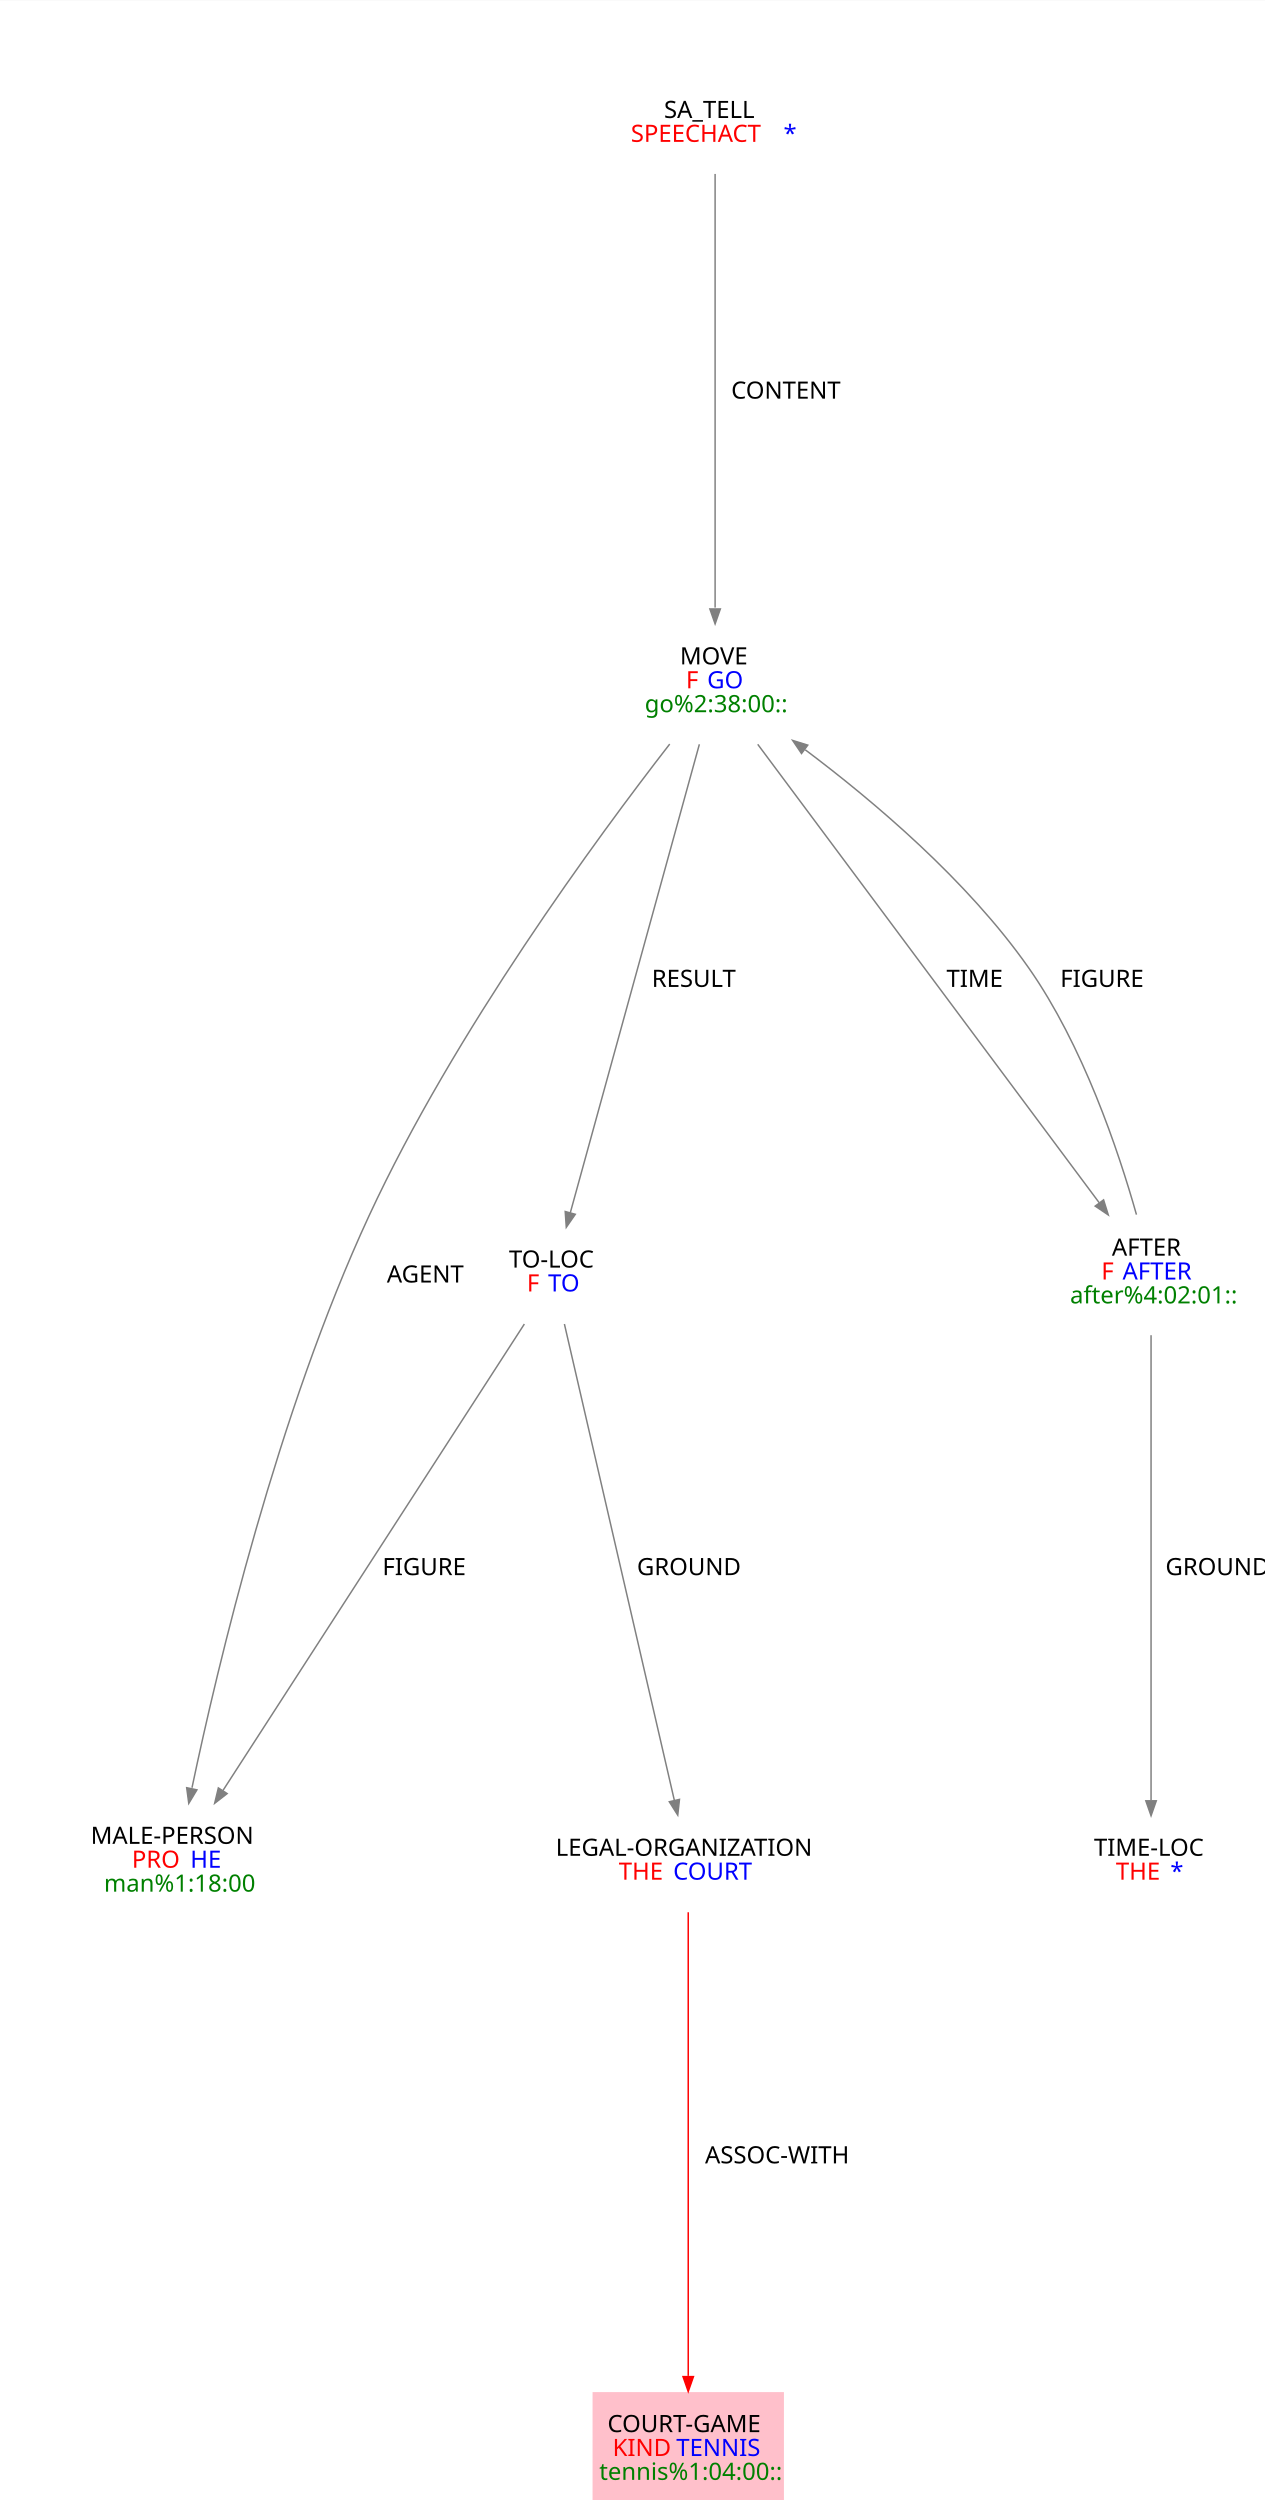
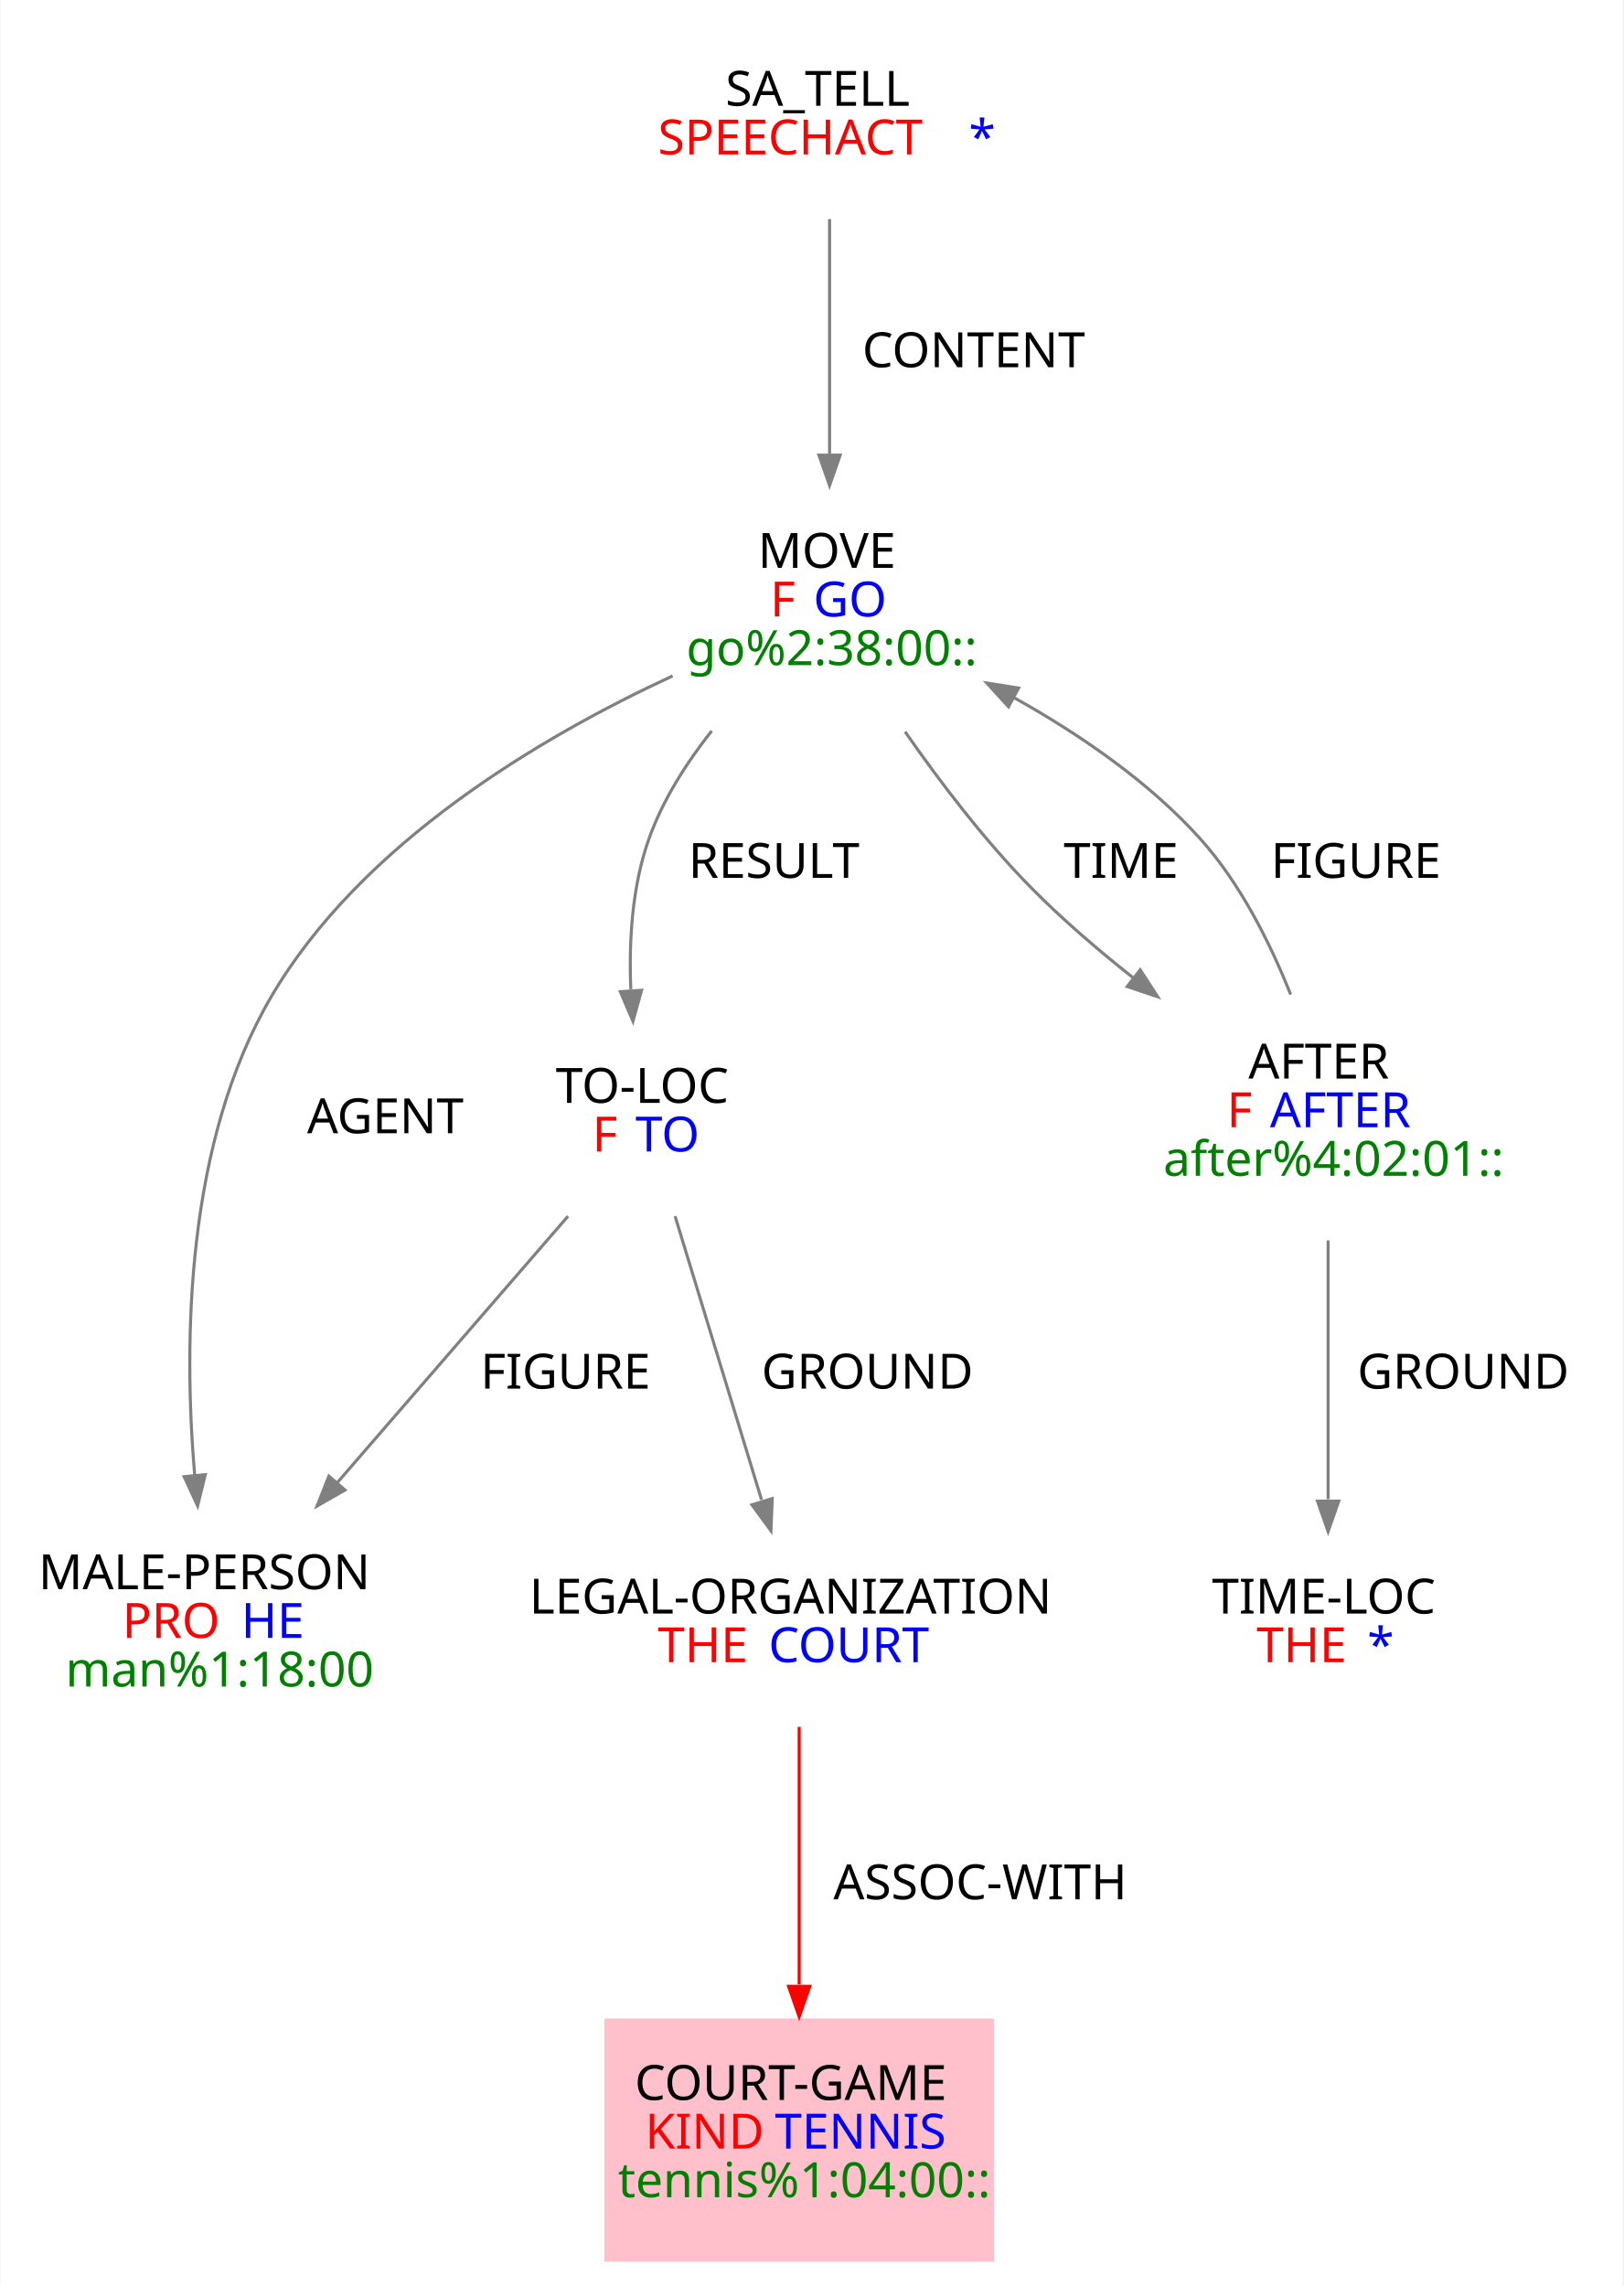
- <svg xmlns="http://www.w3.org/2000/svg" xmlns:xlink="http://www.w3.org/1999/xlink" width="432pt" height="854pt" viewBox="0.00 0.00 432.00 853.76">
-   <g id="graph0" class="graph" transform="scale(1.02 1.02) rotate(0) translate(4 868)">
-     <polygon fill="white" stroke="transparent" points="-4,4 -4,-868 437.23,-868 437.23,4 -4,4" />
+ <svg xmlns="http://www.w3.org/2000/svg" xmlns:xlink="http://www.w3.org/1999/xlink" width="267pt" height="376pt" viewBox="0.00 0.00 266.79 376.00">
+   <g id="graph0" class="graph" transform="scale(1 1) rotate(0) translate(4 372)">
+     <polygon fill="white" stroke="transparent" points="-4,4 -4,-372 262.79,-372 262.79,4 -4,4" />
    <g id="node1" class="node">
      <g id="a_node1">
        <a xlink:href="http://trips.ihmc.us/lexicon/data/ONT::SA_TELL.xml" xlink:title="&lt;font color=&quot;green&quot;&gt;&lt;br /&gt;&lt;/font&gt; &lt;font color=&quot;black&quot;&gt;SA_TELL&lt;/font&gt; &lt;font color=&quot;green&quot;&gt;&lt;br /&gt;&lt;/font&gt; &lt;font color=&quot;red&quot;&gt;SPEECHACT&lt;/font&gt; &lt;font color=&quot;blue&quot;&gt;* &lt;/font&gt; &lt;font color=&quot;green&quot;&gt;&lt;br /&gt; &lt;/font&gt;">
-           <text text-anchor="start" x="216.15" y="-828.6" font-family="Work Sans" font-size="8.00"> </text>
-           <text text-anchor="start" x="218.37" y="-828.6" font-family="Work Sans" font-size="8.00">SA_TELL</text>
-           <text text-anchor="start" x="252.61" y="-828.6" font-family="Work Sans" font-size="8.00"> </text>
-           <text text-anchor="start" x="205.04" y="-820.6" font-family="Work Sans" font-size="8.00"> </text>
-           <text text-anchor="start" x="207.26" y="-820.6" font-family="Work Sans" font-size="8.00" fill="red">SPEECHACT</text>
-           <text text-anchor="start" x="256.16" y="-820.6" font-family="Work Sans" font-size="8.00"> </text>
-           <text text-anchor="start" x="258.39" y="-820.6" font-family="Work Sans" font-size="8.00" fill="blue">* </text>
-           <text text-anchor="start" x="263.72" y="-820.6" font-family="Work Sans" font-size="8.00"> </text>
-           <text text-anchor="start" x="234.38" y="-812.6" font-family="Work Sans" font-size="8.00" fill="green"> </text>
+           <text text-anchor="start" x="113" y="-354.6" font-family="Work Sans" font-size="8.00"> </text>
+           <text text-anchor="start" x="115.22" y="-354.6" font-family="Work Sans" font-size="8.00">SA_TELL</text>
+           <text text-anchor="start" x="149.46" y="-354.6" font-family="Work Sans" font-size="8.00"> </text>
+           <text text-anchor="start" x="101.89" y="-346.6" font-family="Work Sans" font-size="8.00"> </text>
+           <text text-anchor="start" x="104.11" y="-346.6" font-family="Work Sans" font-size="8.00" fill="red">SPEECHACT</text>
+           <text text-anchor="start" x="153.01" y="-346.6" font-family="Work Sans" font-size="8.00"> </text>
+           <text text-anchor="start" x="155.23" y="-346.6" font-family="Work Sans" font-size="8.00" fill="blue">* </text>
+           <text text-anchor="start" x="160.57" y="-346.6" font-family="Work Sans" font-size="8.00"> </text>
+           <text text-anchor="start" x="131.23" y="-338.6" font-family="Work Sans" font-size="8.00" fill="green"> </text>
        </a>
      </g>
    </g>
    <g id="node2" class="node">
      <g id="a_node2">
        <a xlink:href="http://trips.ihmc.us/lexicon/data/ONT::MOVE.xml" xlink:title="&lt;font color=&quot;green&quot;&gt;&lt;br /&gt;&lt;/font&gt; &lt;font color=&quot;black&quot;&gt;MOVE&lt;/font&gt; &lt;font color=&quot;green&quot;&gt;&lt;br /&gt;&lt;/font&gt; &lt;font color=&quot;red&quot;&gt;F&lt;/font&gt; &lt;font color=&quot;blue&quot;&gt;GO&lt;/font&gt; &lt;font color=&quot;green&quot;&gt;&lt;br /&gt;&lt;/font&gt; &lt;font color=&quot;green&quot;&gt;go%2:38:00::&lt;/font&gt; &lt;font color=&quot;green&quot;&gt;&lt;br /&gt; &lt;/font&gt;">
-           <text text-anchor="start" x="221.49" y="-645.6" font-family="Work Sans" font-size="8.00"> </text>
-           <text text-anchor="start" x="223.71" y="-645.6" font-family="Work Sans" font-size="8.00">MOVE</text>
-           <text text-anchor="start" x="247.27" y="-645.6" font-family="Work Sans" font-size="8.00"> </text>
-           <text text-anchor="start" x="223.49" y="-637.6" font-family="Work Sans" font-size="8.00"> </text>
-           <text text-anchor="start" x="225.72" y="-637.6" font-family="Work Sans" font-size="8.00" fill="red">F</text>
-           <text text-anchor="start" x="230.6" y="-637.6" font-family="Work Sans" font-size="8.00"> </text>
-           <text text-anchor="start" x="232.83" y="-637.6" font-family="Work Sans" font-size="8.00" fill="blue">GO</text>
-           <text text-anchor="start" x="245.27" y="-637.6" font-family="Work Sans" font-size="8.00"> </text>
-           <text text-anchor="start" x="209.7" y="-629.6" font-family="Work Sans" font-size="8.00"> </text>
-           <text text-anchor="start" x="211.92" y="-629.6" font-family="Work Sans" font-size="8.00" fill="green">go%2:38:00::</text>
-           <text text-anchor="start" x="259.07" y="-629.6" font-family="Work Sans" font-size="8.00"> </text>
-           <text text-anchor="start" x="234.38" y="-621.6" font-family="Work Sans" font-size="8.00" fill="green"> </text>
+           <text text-anchor="start" x="118.34" y="-278.6" font-family="Work Sans" font-size="8.00"> </text>
+           <text text-anchor="start" x="120.56" y="-278.6" font-family="Work Sans" font-size="8.00">MOVE</text>
+           <text text-anchor="start" x="144.12" y="-278.6" font-family="Work Sans" font-size="8.00"> </text>
+           <text text-anchor="start" x="120.34" y="-270.6" font-family="Work Sans" font-size="8.00"> </text>
+           <text text-anchor="start" x="122.56" y="-270.6" font-family="Work Sans" font-size="8.00" fill="red">F</text>
+           <text text-anchor="start" x="127.45" y="-270.6" font-family="Work Sans" font-size="8.00"> </text>
+           <text text-anchor="start" x="129.67" y="-270.6" font-family="Work Sans" font-size="8.00" fill="blue">GO</text>
+           <text text-anchor="start" x="142.12" y="-270.6" font-family="Work Sans" font-size="8.00"> </text>
+           <text text-anchor="start" x="106.54" y="-262.6" font-family="Work Sans" font-size="8.00"> </text>
+           <text text-anchor="start" x="108.77" y="-262.6" font-family="Work Sans" font-size="8.00" fill="green">go%2:38:00::</text>
+           <text text-anchor="start" x="155.91" y="-262.6" font-family="Work Sans" font-size="8.00"> </text>
+           <text text-anchor="start" x="131.23" y="-254.6" font-family="Work Sans" font-size="8.00" fill="green"> </text>
+         </a>
+       </g>
+     </g>
+     <g id="edge9" class="edge">
+       <path fill="none" stroke="grey" stroke-width="0.5" d="M132.34,-335.96C132.34,-325.04 132.34,-310.02 132.34,-297.39" />
+       <polygon fill="grey" stroke="grey" stroke-width="0.5" points="134.09,-297.14 132.34,-292.14 130.59,-297.14 134.09,-297.14" />
+       <text text-anchor="middle" x="156.05" y="-311.6" font-family="Work Sans" font-size="8.00"> CONTENT   </text>
+     </g>
+     <g id="node3" class="node">
+       <g id="a_node3">
+         <a xlink:href="http://trips.ihmc.us/lexicon/data/ONT::MALE-PERSON.xml" xlink:title="&lt;font color=&quot;green&quot;&gt;&lt;br /&gt;&lt;/font&gt; &lt;font color=&quot;black&quot;&gt;MALE-PERSON&lt;/font&gt; &lt;font color=&quot;green&quot;&gt;&lt;br /&gt;&lt;/font&gt; &lt;font color=&quot;red&quot;&gt;PRO&lt;/font&gt; &lt;font color=&quot;blue&quot;&gt;HE&lt;/font&gt; &lt;font color=&quot;green&quot;&gt;&lt;br /&gt;&lt;/font&gt; &lt;font color=&quot;green&quot;&gt;man%1:18:00&lt;/font&gt; &lt;font color=&quot;green&quot;&gt;&lt;br /&gt; &lt;/font&gt;">
+           <text text-anchor="start" x="0" y="-110.6" font-family="Work Sans" font-size="8.00"> </text>
+           <text text-anchor="start" x="2.22" y="-110.6" font-family="Work Sans" font-size="8.00">MALE-PERSON</text>
+           <text text-anchor="start" x="60.46" y="-110.6" font-family="Work Sans" font-size="8.00"> </text>
+           <text text-anchor="start" x="13.78" y="-102.6" font-family="Work Sans" font-size="8.00"> </text>
+           <text text-anchor="start" x="16" y="-102.6" font-family="Work Sans" font-size="8.00" fill="red">PRO</text>
+           <text text-anchor="start" x="33.34" y="-102.6" font-family="Work Sans" font-size="8.00"> </text>
+           <text text-anchor="start" x="35.56" y="-102.6" font-family="Work Sans" font-size="8.00" fill="blue">HE</text>
+           <text text-anchor="start" x="46.68" y="-102.6" font-family="Work Sans" font-size="8.00"> </text>
+           <text text-anchor="start" x="4.43" y="-94.6" font-family="Work Sans" font-size="8.00"> </text>
+           <text text-anchor="start" x="6.66" y="-94.6" font-family="Work Sans" font-size="8.00" fill="green">man%1:18:00</text>
+           <text text-anchor="start" x="56.02" y="-94.6" font-family="Work Sans" font-size="8.00"> </text>
+           <text text-anchor="start" x="30.23" y="-86.6" font-family="Work Sans" font-size="8.00" fill="green"> </text>
+         </a>
+       </g>
+     </g>
+     <g id="edge2" class="edge">
+       <path fill="none" stroke="grey" stroke-width="0.5" d="M106.52,-260.82C84.91,-250.83 55.31,-233.38 40.47,-208 26.46,-184.04 26.04,-151.45 27.91,-129.4" />
+       <polygon fill="grey" stroke="grey" stroke-width="0.5" points="29.66,-129.45 28.4,-124.31 26.18,-129.12 29.66,-129.45" />
+       <text text-anchor="middle" x="59.28" y="-185.6" font-family="Work Sans" font-size="8.00"> AGENT   </text>
+     </g>
+     <g id="node4" class="node">
+       <g id="a_node4">
+         <a xlink:href="http://trips.ihmc.us/lexicon/data/ONT::TO-LOC.xml" xlink:title="&lt;font color=&quot;green&quot;&gt;&lt;br /&gt;&lt;/font&gt; &lt;font color=&quot;black&quot;&gt;TO-LOC&lt;/font&gt; &lt;font color=&quot;green&quot;&gt;&lt;br /&gt;&lt;/font&gt; &lt;font color=&quot;red&quot;&gt;F&lt;/font&gt; &lt;font color=&quot;blue&quot;&gt;TO&lt;/font&gt; &lt;font color=&quot;green&quot;&gt;&lt;br /&gt; &lt;/font&gt;">
+           <text text-anchor="start" x="85.08" y="-190.6" font-family="Work Sans" font-size="8.00"> </text>
+           <text text-anchor="start" x="87.3" y="-190.6" font-family="Work Sans" font-size="8.00">TO-LOC</text>
+           <text text-anchor="start" x="117.38" y="-190.6" font-family="Work Sans" font-size="8.00"> </text>
+           <text text-anchor="start" x="91.08" y="-182.6" font-family="Work Sans" font-size="8.00"> </text>
+           <text text-anchor="start" x="93.3" y="-182.6" font-family="Work Sans" font-size="8.00" fill="red">F</text>
+           <text text-anchor="start" x="98.19" y="-182.6" font-family="Work Sans" font-size="8.00"> </text>
+           <text text-anchor="start" x="100.41" y="-182.6" font-family="Work Sans" font-size="8.00" fill="blue">TO</text>
+           <text text-anchor="start" x="111.38" y="-182.6" font-family="Work Sans" font-size="8.00"> </text>
+           <text text-anchor="start" x="101.23" y="-174.6" font-family="Work Sans" font-size="8.00" fill="green"> </text>
+         </a>
+       </g>
+     </g>
+     <g id="edge1" class="edge">
+       <path fill="none" stroke="grey" stroke-width="0.5" d="M112.95,-251.78C108.74,-246.45 104.88,-240.37 102.62,-234 99.85,-226.22 99.32,-217.2 99.65,-209.29" />
+       <polygon fill="grey" stroke="grey" stroke-width="0.5" points="101.42,-209.12 100,-204.02 97.93,-208.89 101.42,-209.12" />
+       <text text-anchor="middle" x="123.2" y="-227.6" font-family="Work Sans" font-size="8.00"> RESULT   </text>
+     </g>
+     <g id="node7" class="node">
+       <g id="a_node7">
+         <a xlink:href="http://trips.ihmc.us/lexicon/data/ONT::AFTER.xml" xlink:title="&lt;font color=&quot;green&quot;&gt;&lt;br /&gt;&lt;/font&gt; &lt;font color=&quot;black&quot;&gt;AFTER&lt;/font&gt; &lt;font color=&quot;green&quot;&gt;&lt;br /&gt;&lt;/font&gt; &lt;font color=&quot;red&quot;&gt;F&lt;/font&gt; &lt;font color=&quot;blue&quot;&gt;AFTER&lt;/font&gt; &lt;font color=&quot;green&quot;&gt;&lt;br /&gt;&lt;/font&gt; &lt;font color=&quot;green&quot;&gt;after%4:02:01::&lt;/font&gt; &lt;font color=&quot;green&quot;&gt;&lt;br /&gt; &lt;/font&gt;">
+           <text text-anchor="start" x="199.01" y="-194.6" font-family="Work Sans" font-size="8.00"> </text>
+           <text text-anchor="start" x="201.23" y="-194.6" font-family="Work Sans" font-size="8.00">AFTER</text>
+           <text text-anchor="start" x="227.45" y="-194.6" font-family="Work Sans" font-size="8.00"> </text>
+           <text text-anchor="start" x="195.45" y="-186.6" font-family="Work Sans" font-size="8.00"> </text>
+           <text text-anchor="start" x="197.67" y="-186.6" font-family="Work Sans" font-size="8.00" fill="red">F</text>
+           <text text-anchor="start" x="202.56" y="-186.6" font-family="Work Sans" font-size="8.00"> </text>
+           <text text-anchor="start" x="204.78" y="-186.6" font-family="Work Sans" font-size="8.00" fill="blue">AFTER</text>
+           <text text-anchor="start" x="231.01" y="-186.6" font-family="Work Sans" font-size="8.00"> </text>
+           <text text-anchor="start" x="184.99" y="-178.6" font-family="Work Sans" font-size="8.00"> </text>
+           <text text-anchor="start" x="187.21" y="-178.6" font-family="Work Sans" font-size="8.00" fill="green">after%4:02:01::</text>
+           <text text-anchor="start" x="241.47" y="-178.6" font-family="Work Sans" font-size="8.00"> </text>
+           <text text-anchor="start" x="213.23" y="-170.6" font-family="Work Sans" font-size="8.00" fill="green"> </text>
+         </a>
+       </g>
+     </g>
+     <g id="edge6" class="edge">
+       <path fill="none" stroke="grey" stroke-width="0.5" d="M144.76,-251.65C150.55,-243.32 157.85,-233.74 165.48,-226 170.58,-220.83 176.43,-215.79 182.28,-211.17" />
+       <polygon fill="grey" stroke="grey" stroke-width="0.5" points="183.43,-212.49 186.31,-208.05 181.29,-209.73 183.43,-212.49" />
+       <text text-anchor="middle" x="180.27" y="-227.6" font-family="Work Sans" font-size="8.00"> TIME   </text>
+     </g>
+     <g id="edge3" class="edge">
+       <path fill="none" stroke="grey" stroke-width="0.5" d="M89.32,-171.96C78.71,-159.7 63.54,-142.19 51.38,-128.15" />
+       <polygon fill="grey" stroke="grey" stroke-width="0.5" points="52.64,-126.92 48.04,-124.29 49.99,-129.21 52.64,-126.92" />
+       <text text-anchor="middle" x="88.9" y="-143.6" font-family="Work Sans" font-size="8.00"> FIGURE   </text>
+     </g>
+     <g id="node5" class="node">
+       <g id="a_node5">
+         <a xlink:href="http://trips.ihmc.us/lexicon/data/ONT::LEGAL-ORGANIZATION.xml" xlink:title="&lt;font color=&quot;green&quot;&gt;&lt;br /&gt;&lt;/font&gt; &lt;font color=&quot;black&quot;&gt;LEGAL-ORGANIZATION&lt;/font&gt; &lt;font color=&quot;green&quot;&gt;&lt;br /&gt;&lt;/font&gt; &lt;font color=&quot;red&quot;&gt;THE&lt;/font&gt; &lt;font color=&quot;blue&quot;&gt;COURT&lt;/font&gt; &lt;font color=&quot;green&quot;&gt;&lt;br /&gt; &lt;/font&gt;">
+           <text text-anchor="start" x="80.74" y="-106.6" font-family="Work Sans" font-size="8.00"> </text>
+           <text text-anchor="start" x="82.96" y="-106.6" font-family="Work Sans" font-size="8.00">LEGAL-ORGANIZATION</text>
+           <text text-anchor="start" x="171.72" y="-106.6" font-family="Work Sans" font-size="8.00"> </text>
+           <text text-anchor="start" x="101.86" y="-98.6" font-family="Work Sans" font-size="8.00"> </text>
+           <text text-anchor="start" x="104.08" y="-98.6" font-family="Work Sans" font-size="8.00" fill="red">THE</text>
+           <text text-anchor="start" x="120.08" y="-98.6" font-family="Work Sans" font-size="8.00"> </text>
+           <text text-anchor="start" x="122.3" y="-98.6" font-family="Work Sans" font-size="8.00" fill="blue">COURT</text>
+           <text text-anchor="start" x="150.6" y="-98.6" font-family="Work Sans" font-size="8.00"> </text>
+           <text text-anchor="start" x="126.23" y="-90.6" font-family="Work Sans" font-size="8.00" fill="green"> </text>
+         </a>
+       </g>
+     </g>
+     <g id="edge4" class="edge">
+       <path fill="none" stroke="grey" stroke-width="0.5" d="M106.93,-171.96C110.92,-158.87 116.74,-139.77 121.15,-125.32" />
+       <polygon fill="grey" stroke="grey" stroke-width="0.5" points="122.91,-125.52 122.7,-120.22 119.57,-124.49 122.91,-125.52" />
+       <text text-anchor="middle" x="138.56" y="-143.6" font-family="Work Sans" font-size="8.00"> GROUND   </text>
+     </g>
+     <g id="node6" class="node">
+       <g id="a_node6">
+         <a xlink:href="http://trips.ihmc.us/lexicon/data/ONT::COURT-GAME.xml" xlink:title="&lt;font color=&quot;green&quot;&gt;&lt;br /&gt;&lt;/font&gt; &lt;font color=&quot;black&quot;&gt;COURT-GAME&lt;/font&gt; &lt;font color=&quot;green&quot;&gt;&lt;br /&gt;&lt;/font&gt; &lt;font color=&quot;red&quot;&gt;KIND&lt;/font&gt; &lt;font color=&quot;blue&quot;&gt;TENNIS&lt;/font&gt; &lt;font color=&quot;green&quot;&gt;&lt;br /&gt;&lt;/font&gt; &lt;font color=&quot;green&quot;&gt;tennis%1:04:00::&lt;/font&gt; &lt;font color=&quot;green&quot;&gt;&lt;br /&gt; &lt;/font&gt;">
+           <polygon fill="pink" stroke="transparent" points="159.38,-40 95.3,-40 95.3,0 159.38,0 159.38,-40" />
+           <text text-anchor="start" x="98.07" y="-26.6" font-family="Work Sans" font-size="8.00"> </text>
+           <text text-anchor="start" x="100.3" y="-26.6" font-family="Work Sans" font-size="8.00">COURT-GAME</text>
+           <text text-anchor="start" x="154.38" y="-26.6" font-family="Work Sans" font-size="8.00"> </text>
+           <text text-anchor="start" x="99.78" y="-18.6" font-family="Work Sans" font-size="8.00"> </text>
+           <text text-anchor="start" x="102" y="-18.6" font-family="Work Sans" font-size="8.00" fill="red">KIND</text>
+           <text text-anchor="start" x="121.12" y="-18.6" font-family="Work Sans" font-size="8.00"> </text>
+           <text text-anchor="start" x="123.34" y="-18.6" font-family="Work Sans" font-size="8.00" fill="blue">TENNIS</text>
+           <text text-anchor="start" x="152.68" y="-18.6" font-family="Work Sans" font-size="8.00"> </text>
+           <text text-anchor="start" x="95.32" y="-10.6" font-family="Work Sans" font-size="8.00"> </text>
+           <text text-anchor="start" x="97.54" y="-10.6" font-family="Work Sans" font-size="8.00" fill="green">tennis%1:04:00::</text>
+           <text text-anchor="start" x="157.14" y="-10.6" font-family="Work Sans" font-size="8.00"> </text>
+           <text text-anchor="start" x="126.23" y="-2.6" font-family="Work Sans" font-size="8.00" fill="green"> </text>
        </a>
      </g>
    </g>
    <g id="edge5" class="edge">
-       <path fill="none" stroke="grey" stroke-width="0.5" d="M235.49,-809.86C235.49,-777.95 235.49,-703.52 235.49,-664.64" />
-       <polygon fill="grey" stroke="grey" stroke-width="0.5" points="237.24,-664.17 235.49,-659.17 233.74,-664.17 237.24,-664.17" />
-       <text text-anchor="middle" x="259.2" y="-734.6" font-family="Work Sans" font-size="8.00"> CONTENT   </text>
-     </g>
-     <g id="node3" class="node">
-       <g id="a_node3">
-         <a xlink:href="http://trips.ihmc.us/lexicon/data/ONT::MALE-PERSON.xml" xlink:title="&lt;font color=&quot;green&quot;&gt;&lt;br /&gt;&lt;/font&gt; &lt;font color=&quot;black&quot;&gt;MALE-PERSON&lt;/font&gt; &lt;font color=&quot;green&quot;&gt;&lt;br /&gt;&lt;/font&gt; &lt;font color=&quot;red&quot;&gt;PRO&lt;/font&gt; &lt;font color=&quot;blue&quot;&gt;HE&lt;/font&gt; &lt;font color=&quot;green&quot;&gt;&lt;br /&gt;&lt;/font&gt; &lt;font color=&quot;green&quot;&gt;man%1:18:00&lt;/font&gt; &lt;font color=&quot;green&quot;&gt;&lt;br /&gt; &lt;/font&gt;">
-           <text text-anchor="start" x="24.15" y="-250.6" font-family="Work Sans" font-size="8.00"> </text>
-           <text text-anchor="start" x="26.38" y="-250.6" font-family="Work Sans" font-size="8.00">MALE-PERSON</text>
-           <text text-anchor="start" x="84.61" y="-250.6" font-family="Work Sans" font-size="8.00"> </text>
-           <text text-anchor="start" x="37.93" y="-242.6" font-family="Work Sans" font-size="8.00"> </text>
-           <text text-anchor="start" x="40.16" y="-242.6" font-family="Work Sans" font-size="8.00" fill="red">PRO</text>
-           <text text-anchor="start" x="57.49" y="-242.6" font-family="Work Sans" font-size="8.00"> </text>
-           <text text-anchor="start" x="59.72" y="-242.6" font-family="Work Sans" font-size="8.00" fill="blue">HE</text>
-           <text text-anchor="start" x="70.83" y="-242.6" font-family="Work Sans" font-size="8.00"> </text>
-           <text text-anchor="start" x="28.59" y="-234.6" font-family="Work Sans" font-size="8.00"> </text>
-           <text text-anchor="start" x="30.81" y="-234.6" font-family="Work Sans" font-size="8.00" fill="green">man%1:18:00</text>
-           <text text-anchor="start" x="80.18" y="-234.6" font-family="Work Sans" font-size="8.00"> </text>
-           <text text-anchor="start" x="54.38" y="-226.6" font-family="Work Sans" font-size="8.00" fill="green"> </text>
-         </a>
-       </g>
-     </g>
-     <g id="edge9" class="edge">
-       <path fill="none" stroke="grey" stroke-width="0.5" d="M220.29,-618.93C195.99,-587.63 148.2,-522.64 119.62,-461 88.92,-394.77 68.9,-310.31 60.3,-269.4" />
-       <polygon fill="grey" stroke="grey" stroke-width="0.5" points="61.95,-268.7 59.22,-264.16 58.52,-269.41 61.95,-268.7" />
-       <text text-anchor="middle" x="138.43" y="-438.6" font-family="Work Sans" font-size="8.00"> AGENT   </text>
-     </g>
-     <g id="node4" class="node">
-       <g id="a_node4">
-         <a xlink:href="http://trips.ihmc.us/lexicon/data/ONT::TO-LOC.xml" xlink:title="&lt;font color=&quot;green&quot;&gt;&lt;br /&gt;&lt;/font&gt; &lt;font color=&quot;black&quot;&gt;TO-LOC&lt;/font&gt; &lt;font color=&quot;green&quot;&gt;&lt;br /&gt;&lt;/font&gt; &lt;font color=&quot;red&quot;&gt;F&lt;/font&gt; &lt;font color=&quot;blue&quot;&gt;TO&lt;/font&gt; &lt;font color=&quot;green&quot;&gt;&lt;br /&gt; &lt;/font&gt;">
-           <text text-anchor="start" x="164.23" y="-443.6" font-family="Work Sans" font-size="8.00"> </text>
-           <text text-anchor="start" x="166.45" y="-443.6" font-family="Work Sans" font-size="8.00">TO-LOC</text>
-           <text text-anchor="start" x="196.53" y="-443.6" font-family="Work Sans" font-size="8.00"> </text>
-           <text text-anchor="start" x="170.23" y="-435.6" font-family="Work Sans" font-size="8.00"> </text>
-           <text text-anchor="start" x="172.45" y="-435.6" font-family="Work Sans" font-size="8.00" fill="red">F</text>
-           <text text-anchor="start" x="177.34" y="-435.6" font-family="Work Sans" font-size="8.00"> </text>
-           <text text-anchor="start" x="179.56" y="-435.6" font-family="Work Sans" font-size="8.00" fill="blue">TO</text>
-           <text text-anchor="start" x="190.53" y="-435.6" font-family="Work Sans" font-size="8.00"> </text>
-           <text text-anchor="start" x="180.38" y="-427.6" font-family="Work Sans" font-size="8.00" fill="green"> </text>
-         </a>
-       </g>
-     </g>
-     <g id="edge3" class="edge">
-       <path fill="none" stroke="grey" stroke-width="0.5" d="M230.22,-618.85C219.96,-581.61 197.41,-499.76 186.98,-461.92" />
-       <polygon fill="grey" stroke="grey" stroke-width="0.5" points="188.67,-461.45 185.65,-457.09 185.29,-462.38 188.67,-461.45" />
-       <text text-anchor="middle" x="228.35" y="-537.6" font-family="Work Sans" font-size="8.00"> RESULT   </text>
-     </g>
-     <g id="node7" class="node">
-       <g id="a_node7">
-         <a xlink:href="http://trips.ihmc.us/lexicon/data/ONT::AFTER.xml" xlink:title="&lt;font color=&quot;green&quot;&gt;&lt;br /&gt;&lt;/font&gt; &lt;font color=&quot;black&quot;&gt;AFTER&lt;/font&gt; &lt;font color=&quot;green&quot;&gt;&lt;br /&gt;&lt;/font&gt; &lt;font color=&quot;red&quot;&gt;F&lt;/font&gt; &lt;font color=&quot;blue&quot;&gt;AFTER&lt;/font&gt; &lt;font color=&quot;green&quot;&gt;&lt;br /&gt;&lt;/font&gt; &lt;font color=&quot;green&quot;&gt;after%4:02:01::&lt;/font&gt; &lt;font color=&quot;green&quot;&gt;&lt;br /&gt; &lt;/font&gt;">
-           <text text-anchor="start" x="366.16" y="-447.6" font-family="Work Sans" font-size="8.00"> </text>
-           <text text-anchor="start" x="368.38" y="-447.6" font-family="Work Sans" font-size="8.00">AFTER</text>
-           <text text-anchor="start" x="394.6" y="-447.6" font-family="Work Sans" font-size="8.00"> </text>
-           <text text-anchor="start" x="362.6" y="-439.6" font-family="Work Sans" font-size="8.00"> </text>
-           <text text-anchor="start" x="364.83" y="-439.6" font-family="Work Sans" font-size="8.00" fill="red">F</text>
-           <text text-anchor="start" x="369.71" y="-439.6" font-family="Work Sans" font-size="8.00"> </text>
-           <text text-anchor="start" x="371.94" y="-439.6" font-family="Work Sans" font-size="8.00" fill="blue">AFTER</text>
-           <text text-anchor="start" x="398.16" y="-439.6" font-family="Work Sans" font-size="8.00"> </text>
-           <text text-anchor="start" x="352.14" y="-431.6" font-family="Work Sans" font-size="8.00"> </text>
-           <text text-anchor="start" x="354.36" y="-431.6" font-family="Work Sans" font-size="8.00" fill="green">after%4:02:01::</text>
-           <text text-anchor="start" x="408.62" y="-431.6" font-family="Work Sans" font-size="8.00"> </text>
-           <text text-anchor="start" x="380.38" y="-423.6" font-family="Work Sans" font-size="8.00" fill="green"> </text>
-         </a>
-       </g>
-     </g>
-     <g id="edge4" class="edge">
-       <path fill="none" stroke="grey" stroke-width="0.5" d="M249.76,-618.85C276.69,-582.7 334.93,-504.51 364.1,-465.35" />
-       <polygon fill="grey" stroke="grey" stroke-width="0.5" points="365.59,-466.28 367.17,-461.23 362.78,-464.19 365.59,-466.28" />
-       <text text-anchor="middle" x="322.42" y="-537.6" font-family="Work Sans" font-size="8.00"> TIME   </text>
-     </g>
-     <g id="edge6" class="edge">
-       <path fill="none" stroke="grey" stroke-width="0.5" d="M171.61,-424.7C149.66,-390.74 96.78,-308.89 70.64,-268.44" />
-       <polygon fill="grey" stroke="grey" stroke-width="0.5" points="72.07,-267.44 67.89,-264.19 69.13,-269.34 72.07,-267.44" />
-       <text text-anchor="middle" x="138.05" y="-340.6" font-family="Work Sans" font-size="8.00"> FIGURE   </text>
-     </g>
-     <g id="node5" class="node">
-       <g id="a_node5">
-         <a xlink:href="http://trips.ihmc.us/lexicon/data/ONT::LEGAL-ORGANIZATION.xml" xlink:title="&lt;font color=&quot;green&quot;&gt;&lt;br /&gt;&lt;/font&gt; &lt;font color=&quot;black&quot;&gt;LEGAL-ORGANIZATION&lt;/font&gt; &lt;font color=&quot;green&quot;&gt;&lt;br /&gt;&lt;/font&gt; &lt;font color=&quot;red&quot;&gt;THE&lt;/font&gt; &lt;font color=&quot;blue&quot;&gt;COURT&lt;/font&gt; &lt;font color=&quot;green&quot;&gt;&lt;br /&gt; &lt;/font&gt;">
-           <text text-anchor="start" x="179.89" y="-246.6" font-family="Work Sans" font-size="8.00"> </text>
-           <text text-anchor="start" x="182.11" y="-246.6" font-family="Work Sans" font-size="8.00">LEGAL-ORGANIZATION</text>
-           <text text-anchor="start" x="270.87" y="-246.6" font-family="Work Sans" font-size="8.00"> </text>
-           <text text-anchor="start" x="201.01" y="-238.6" font-family="Work Sans" font-size="8.00"> </text>
-           <text text-anchor="start" x="203.23" y="-238.6" font-family="Work Sans" font-size="8.00" fill="red">THE</text>
-           <text text-anchor="start" x="219.23" y="-238.6" font-family="Work Sans" font-size="8.00"> </text>
-           <text text-anchor="start" x="221.45" y="-238.6" font-family="Work Sans" font-size="8.00" fill="blue">COURT</text>
-           <text text-anchor="start" x="249.75" y="-238.6" font-family="Work Sans" font-size="8.00"> </text>
-           <text text-anchor="start" x="225.38" y="-230.6" font-family="Work Sans" font-size="8.00" fill="green"> </text>
-         </a>
-       </g>
-     </g>
-     <g id="edge2" class="edge">
-       <path fill="none" stroke="grey" stroke-width="0.5" d="M185.02,-424.7C193.07,-389.81 212.79,-304.38 221.83,-265.22" />
-       <polygon fill="grey" stroke="grey" stroke-width="0.5" points="223.56,-265.5 222.98,-260.23 220.15,-264.71 223.56,-265.5" />
-       <text text-anchor="middle" x="226.72" y="-340.6" font-family="Work Sans" font-size="8.00"> GROUND   </text>
-     </g>
-     <g id="node6" class="node">
-       <g id="a_node6">
-         <a xlink:href="http://trips.ihmc.us/lexicon/data/ONT::COURT-GAME.xml" xlink:title="&lt;font color=&quot;green&quot;&gt;&lt;br /&gt;&lt;/font&gt; &lt;font color=&quot;black&quot;&gt;COURT-GAME&lt;/font&gt; &lt;font color=&quot;green&quot;&gt;&lt;br /&gt;&lt;/font&gt; &lt;font color=&quot;red&quot;&gt;KIND&lt;/font&gt; &lt;font color=&quot;blue&quot;&gt;TENNIS&lt;/font&gt; &lt;font color=&quot;green&quot;&gt;&lt;br /&gt;&lt;/font&gt; &lt;font color=&quot;green&quot;&gt;tennis%1:04:00::&lt;/font&gt; &lt;font color=&quot;green&quot;&gt;&lt;br /&gt; &lt;/font&gt;">
-           <polygon fill="pink" stroke="transparent" points="258.54,-67 194.45,-67 194.45,-27 258.54,-27 258.54,-67" />
-           <text text-anchor="start" x="197.23" y="-53.6" font-family="Work Sans" font-size="8.00"> </text>
-           <text text-anchor="start" x="199.45" y="-53.6" font-family="Work Sans" font-size="8.00">COURT-GAME</text>
-           <text text-anchor="start" x="253.54" y="-53.6" font-family="Work Sans" font-size="8.00"> </text>
-           <text text-anchor="start" x="198.93" y="-45.6" font-family="Work Sans" font-size="8.00"> </text>
-           <text text-anchor="start" x="201.16" y="-45.6" font-family="Work Sans" font-size="8.00" fill="red">KIND</text>
-           <text text-anchor="start" x="220.27" y="-45.6" font-family="Work Sans" font-size="8.00"> </text>
-           <text text-anchor="start" x="222.49" y="-45.6" font-family="Work Sans" font-size="8.00" fill="blue">TENNIS</text>
-           <text text-anchor="start" x="251.83" y="-45.6" font-family="Work Sans" font-size="8.00"> </text>
-           <text text-anchor="start" x="194.47" y="-37.6" font-family="Work Sans" font-size="8.00"> </text>
-           <text text-anchor="start" x="196.69" y="-37.6" font-family="Work Sans" font-size="8.00" fill="green">tennis%1:04:00::</text>
-           <text text-anchor="start" x="256.29" y="-37.6" font-family="Work Sans" font-size="8.00"> </text>
-           <text text-anchor="start" x="225.38" y="-29.6" font-family="Work Sans" font-size="8.00" fill="green"> </text>
-         </a>
-       </g>
+       <path fill="none" stroke="red" stroke-width="0.5" d="M127.34,-87.96C127.34,-76.12 127.34,-59.38 127.34,-45.6" />
+       <polygon fill="red" stroke="red" stroke-width="0.5" points="129.09,-45.29 127.34,-40.29 125.59,-45.29 129.09,-45.29" />
+       <text text-anchor="middle" x="157.12" y="-59.6" font-family="Work Sans" font-size="8.00"> ASSOC-WITH   </text>
    </g>
    <g id="edge8" class="edge">
-       <path fill="none" stroke="red" stroke-width="0.5" d="M226.49,-227.7C226.49,-194.02 226.49,-113.22 226.49,-72.43" />
-       <polygon fill="red" stroke="red" stroke-width="0.5" points="228.24,-72.19 226.49,-67.19 224.74,-72.19 228.24,-72.19" />
-       <text text-anchor="middle" x="256.27" y="-143.6" font-family="Work Sans" font-size="8.00"> ASSOC-WITH   </text>
-     </g>
-     <g id="edge7" class="edge">
-       <path fill="none" stroke="grey" stroke-width="0.5" d="M376.6,-461.34C370.52,-482.87 358.68,-518.06 340.49,-544 320,-573.23 288.75,-599.68 265.67,-617.02" />
-       <polygon fill="grey" stroke="grey" stroke-width="0.5" points="264.43,-615.76 261.46,-620.15 266.52,-618.57 264.43,-615.76" />
-       <text text-anchor="middle" x="365.05" y="-537.6" font-family="Work Sans" font-size="8.00"> FIGURE   </text>
+       <path fill="none" stroke="grey" stroke-width="0.5" d="M208.18,-208.42C204.78,-216.96 199.9,-226.68 193.34,-234 184.87,-243.44 173.42,-251.25 162.73,-257.22" />
+       <polygon fill="grey" stroke="grey" stroke-width="0.5" points="161.77,-255.75 158.2,-259.66 163.43,-258.83 161.77,-255.75" />
+       <text text-anchor="middle" x="218.9" y="-227.6" font-family="Work Sans" font-size="8.00"> FIGURE   </text>
    </g>
    <g id="node8" class="node">
      <g id="a_node8">
        <a xlink:href="http://trips.ihmc.us/lexicon/data/ONT::TIME-LOC.xml" xlink:title="&lt;font color=&quot;green&quot;&gt;&lt;br /&gt;&lt;/font&gt; &lt;font color=&quot;black&quot;&gt;TIME-LOC&lt;/font&gt; &lt;font color=&quot;green&quot;&gt;&lt;br /&gt;&lt;/font&gt; &lt;font color=&quot;red&quot;&gt;THE&lt;/font&gt; &lt;font color=&quot;blue&quot;&gt;* &lt;/font&gt; &lt;font color=&quot;green&quot;&gt;&lt;br /&gt; &lt;/font&gt;">
-           <text text-anchor="start" x="360.16" y="-246.6" font-family="Work Sans" font-size="8.00"> </text>
-           <text text-anchor="start" x="362.38" y="-246.6" font-family="Work Sans" font-size="8.00">TIME-LOC</text>
-           <text text-anchor="start" x="400.6" y="-246.6" font-family="Work Sans" font-size="8.00"> </text>
-           <text text-anchor="start" x="367.49" y="-238.6" font-family="Work Sans" font-size="8.00"> </text>
-           <text text-anchor="start" x="369.71" y="-238.6" font-family="Work Sans" font-size="8.00" fill="red">THE</text>
-           <text text-anchor="start" x="385.71" y="-238.6" font-family="Work Sans" font-size="8.00"> </text>
-           <text text-anchor="start" x="387.94" y="-238.6" font-family="Work Sans" font-size="8.00" fill="blue">* </text>
-           <text text-anchor="start" x="393.27" y="-238.6" font-family="Work Sans" font-size="8.00"> </text>
-           <text text-anchor="start" x="380.38" y="-230.6" font-family="Work Sans" font-size="8.00" fill="green"> </text>
+           <text text-anchor="start" x="193.01" y="-106.6" font-family="Work Sans" font-size="8.00"> </text>
+           <text text-anchor="start" x="195.23" y="-106.6" font-family="Work Sans" font-size="8.00">TIME-LOC</text>
+           <text text-anchor="start" x="233.45" y="-106.6" font-family="Work Sans" font-size="8.00"> </text>
+           <text text-anchor="start" x="200.34" y="-98.6" font-family="Work Sans" font-size="8.00"> </text>
+           <text text-anchor="start" x="202.56" y="-98.6" font-family="Work Sans" font-size="8.00" fill="red">THE</text>
+           <text text-anchor="start" x="218.56" y="-98.6" font-family="Work Sans" font-size="8.00"> </text>
+           <text text-anchor="start" x="220.78" y="-98.6" font-family="Work Sans" font-size="8.00" fill="blue">* </text>
+           <text text-anchor="start" x="226.12" y="-98.6" font-family="Work Sans" font-size="8.00"> </text>
+           <text text-anchor="start" x="213.23" y="-90.6" font-family="Work Sans" font-size="8.00" fill="green"> </text>
        </a>
      </g>
    </g>
-     <g id="edge1" class="edge">
-       <path fill="none" stroke="grey" stroke-width="0.5" d="M381.49,-420.95C381.49,-384.05 381.49,-303.13 381.49,-265.28" />
-       <polygon fill="grey" stroke="grey" stroke-width="0.5" points="383.24,-265.02 381.49,-260.02 379.74,-265.02 383.24,-265.02" />
-       <text text-anchor="middle" x="403.72" y="-340.6" font-family="Work Sans" font-size="8.00"> GROUND   </text>
+     <g id="edge7" class="edge">
+       <path fill="none" stroke="grey" stroke-width="0.5" d="M214.34,-167.98C214.34,-155.23 214.34,-138.45 214.34,-125.42" />
+       <polygon fill="grey" stroke="grey" stroke-width="0.5" points="216.09,-125.09 214.34,-120.09 212.59,-125.09 216.09,-125.09" />
+       <text text-anchor="middle" x="236.56" y="-143.6" font-family="Work Sans" font-size="8.00"> GROUND   </text>
    </g>
  </g>
</svg>
